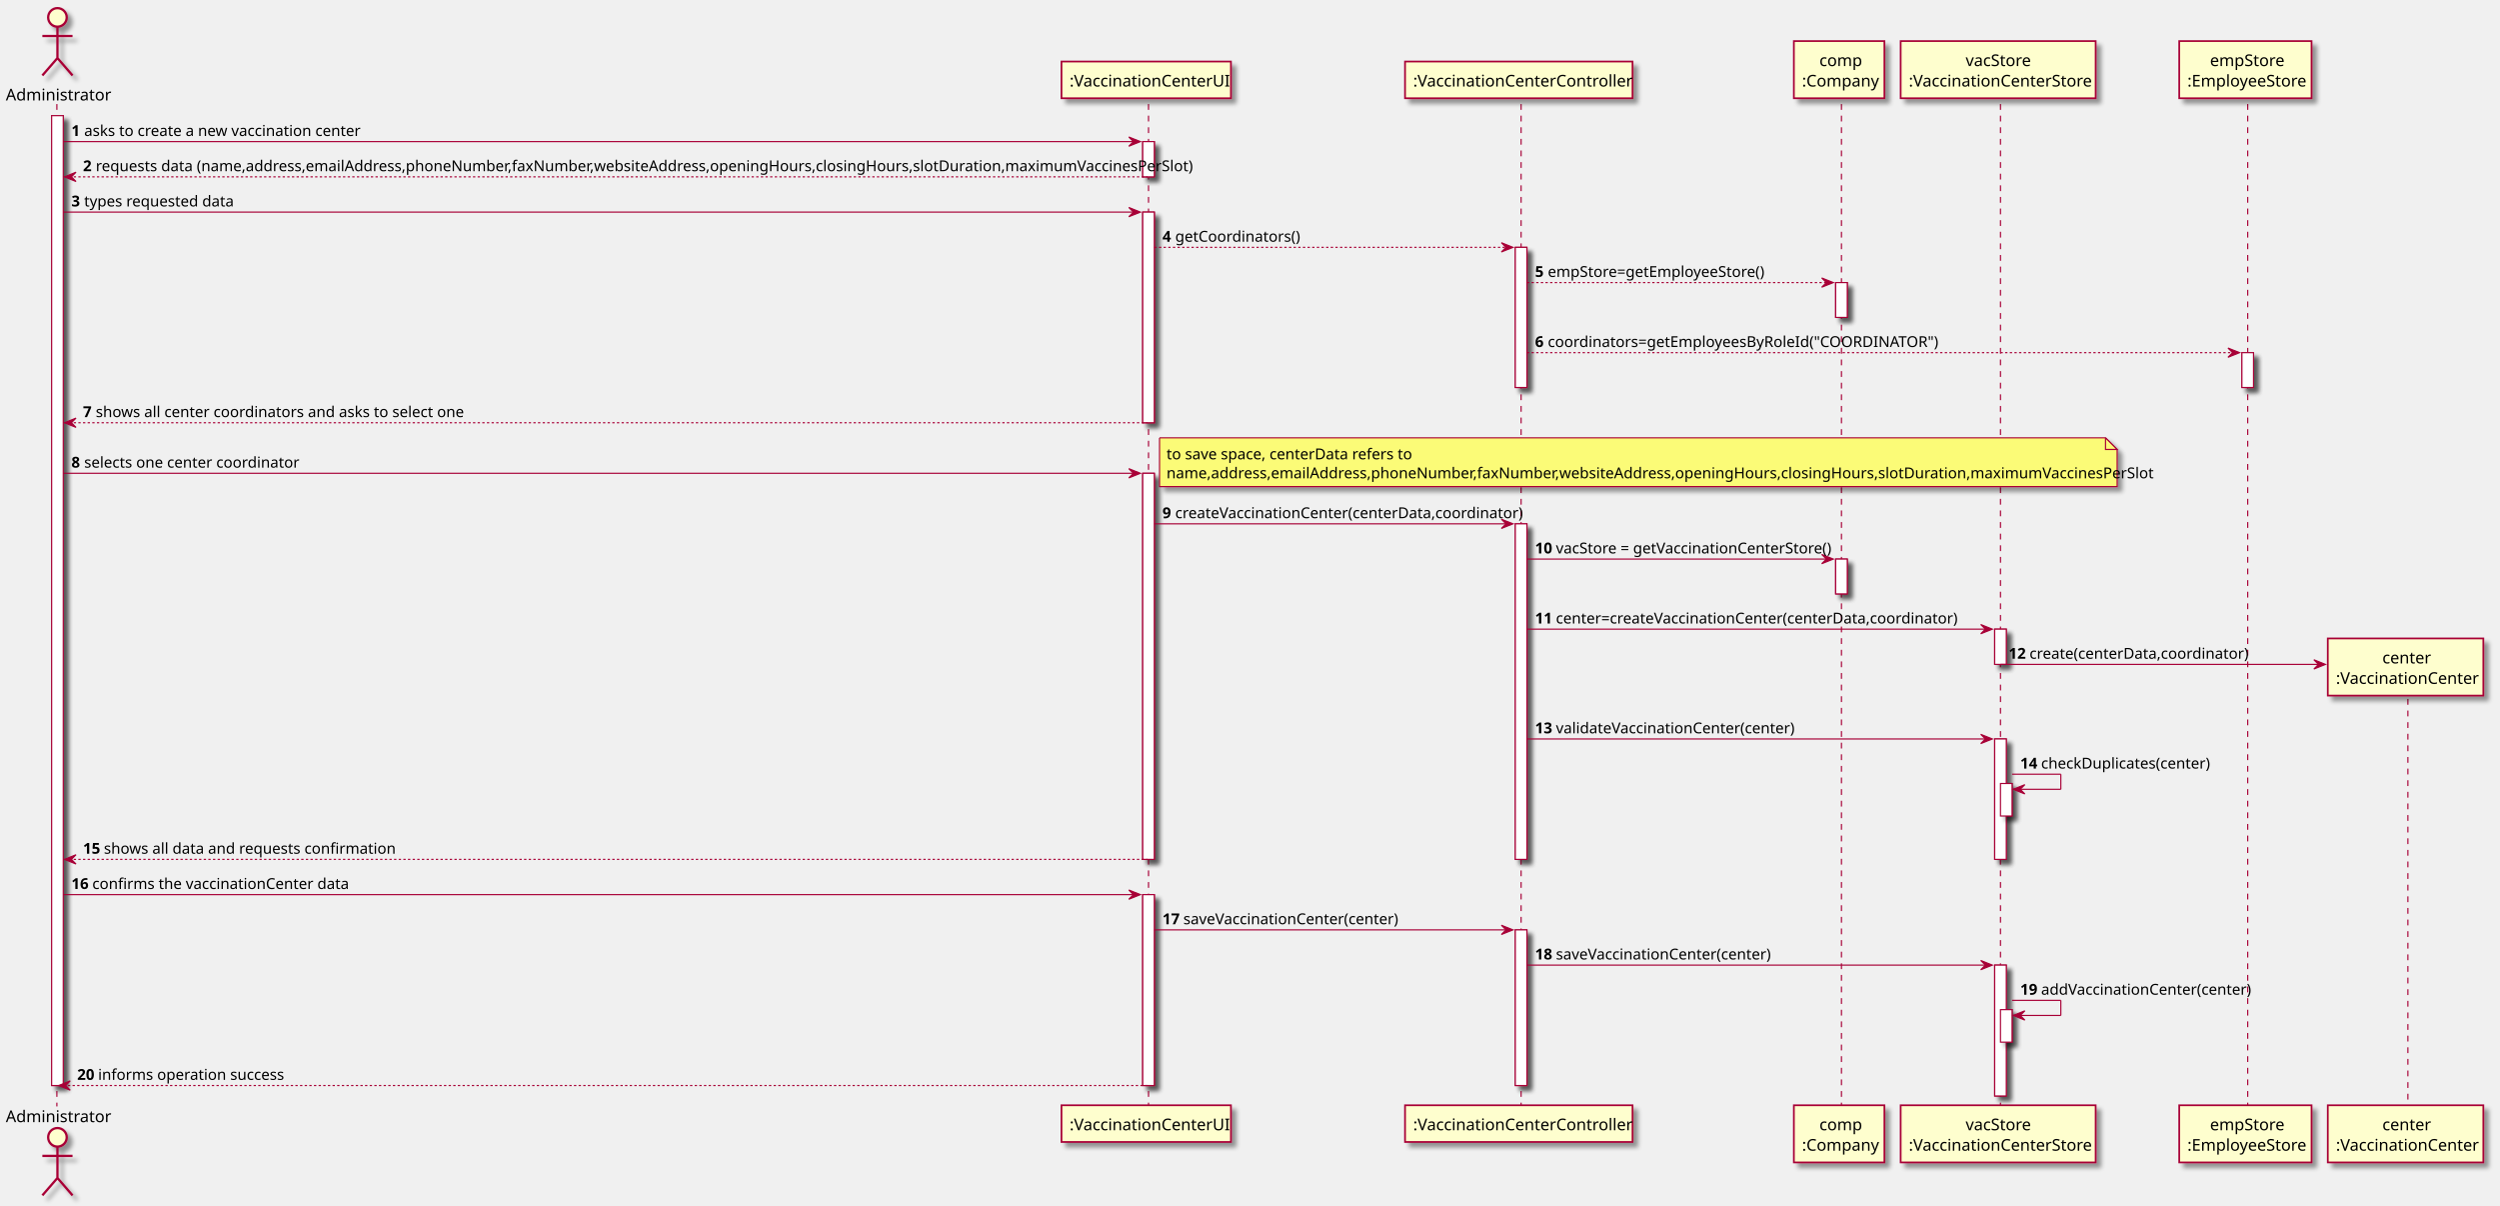
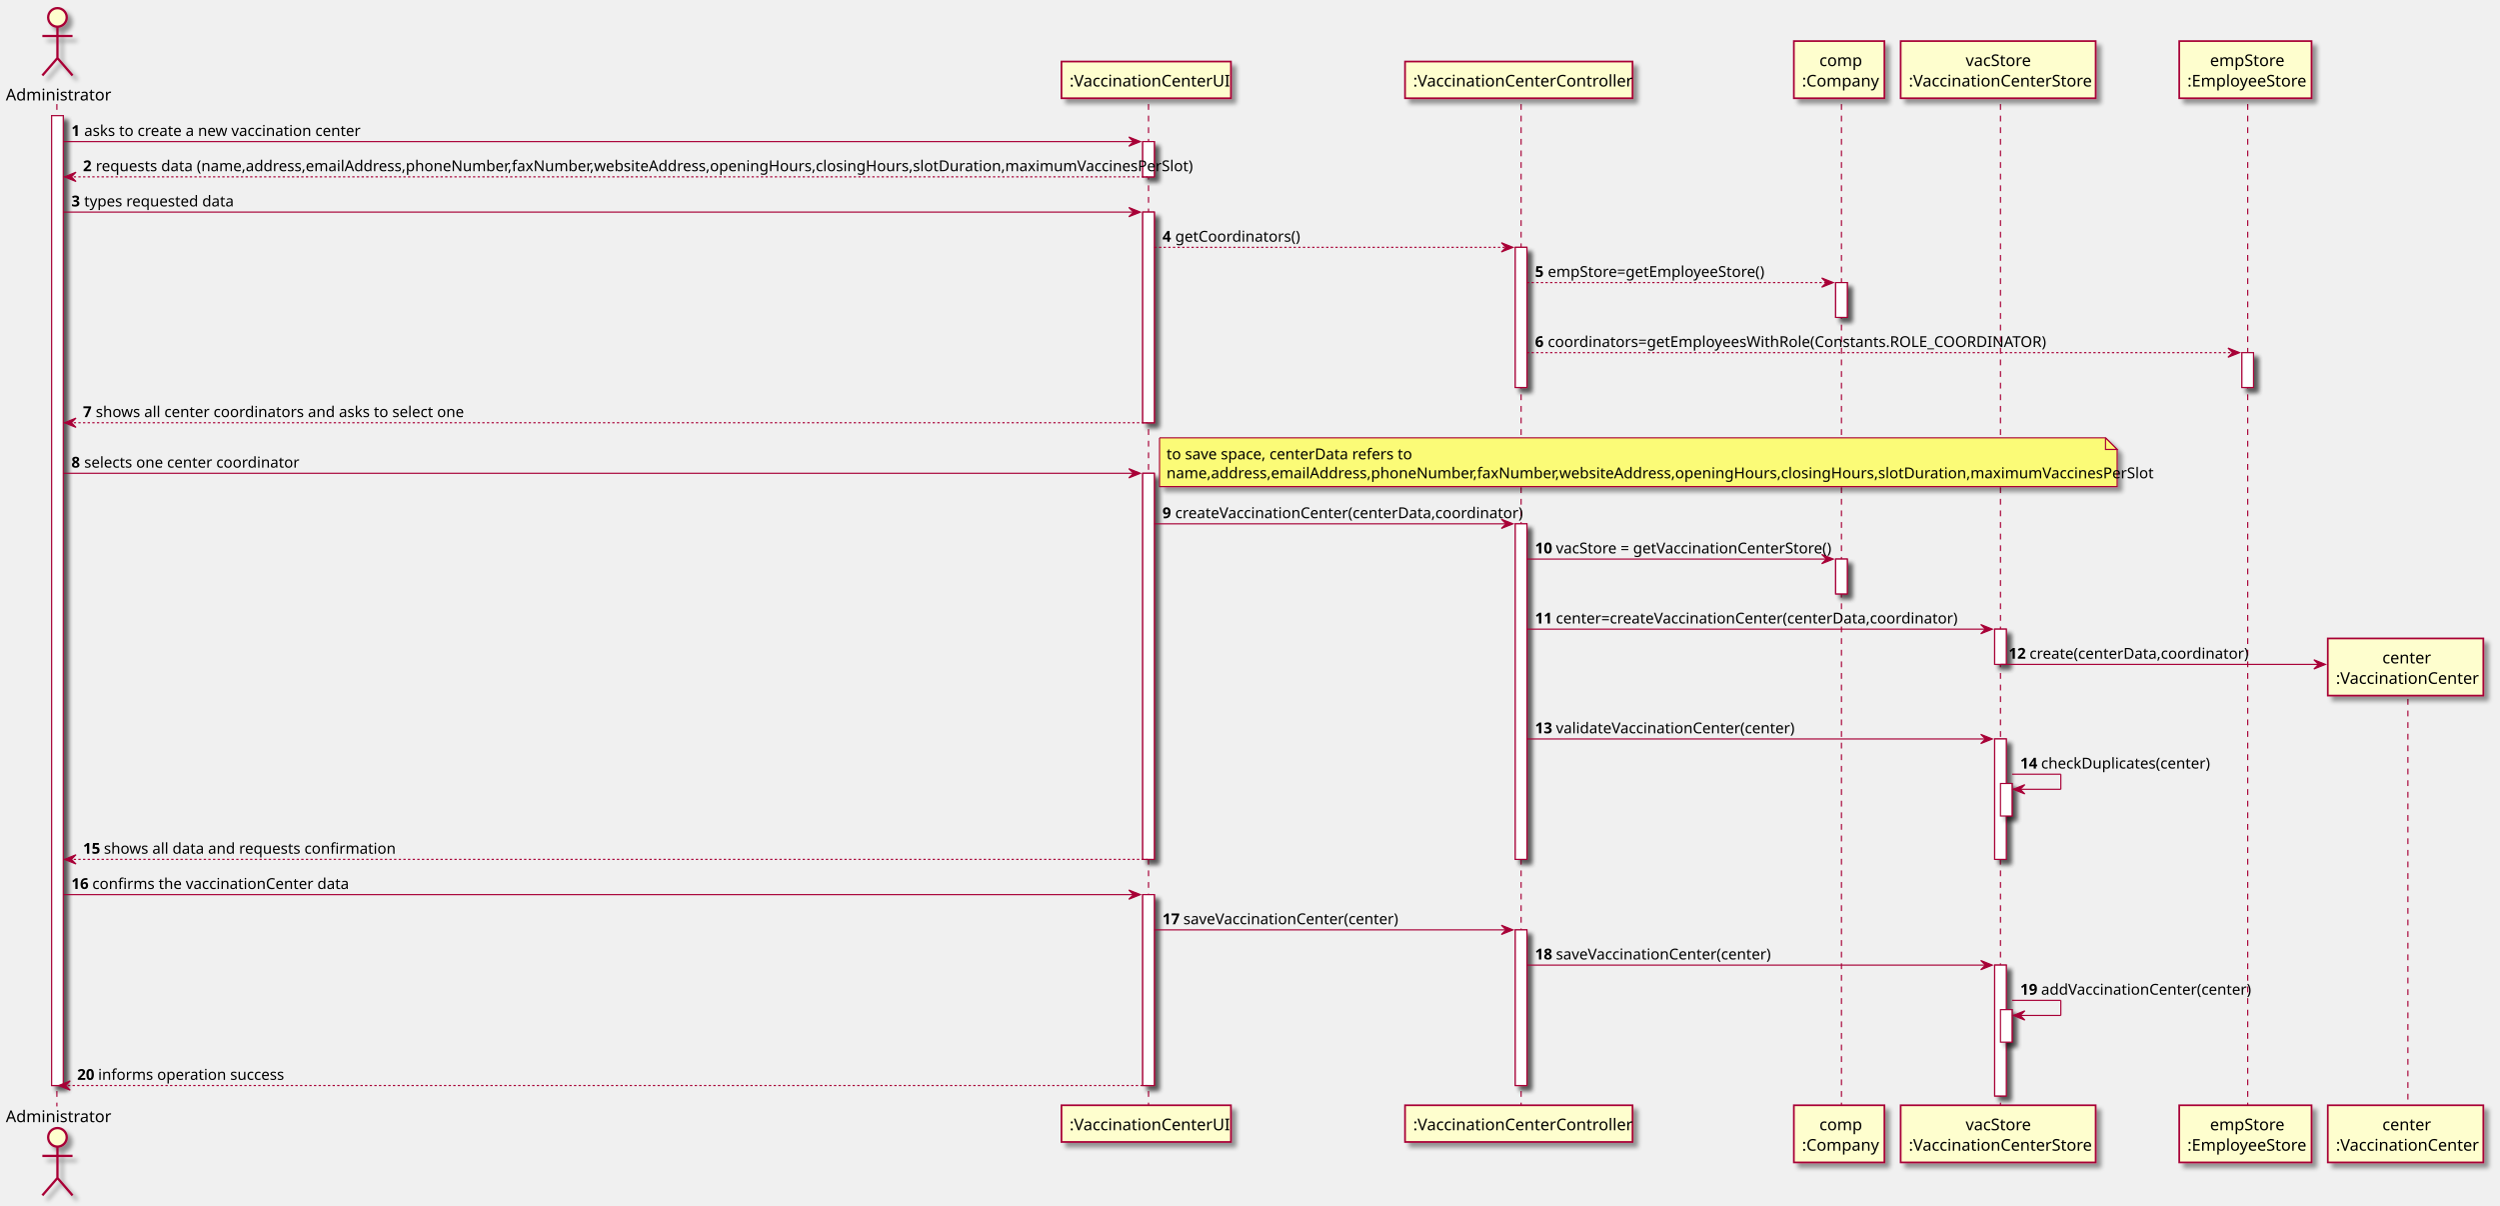
<svg xmlns="http://www.w3.org/2000/svg" contentScriptType="application/ecmascript" contentStyleType="text/css" height="1038px" preserveAspectRatio="none" style="width:2153px;height:1038px;background:#FFFFFF;" version="1.1" viewBox="0 0 2153 1038" width="2153px" zoomAndPan="magnify">
  <defs>
-     <filter height="300%" id="fi9fff6oi5eut" width="300%" x="-1" y="-1">
+     <filter height="300%" id="f57svfwr7jwax" width="300%" x="-1" y="-1">
      <feGaussianBlur result="blurOut" stdDeviation="2.0" />
      <feColorMatrix in="blurOut" result="blurOut2" type="matrix" values="0 0 0 0 0 0 0 0 0 0 0 0 0 0 0 0 0 0 .4 0" />
      <feOffset dx="4.0" dy="4.0" in="blurOut2" result="blurOut3" />
      <feBlend in="SourceGraphic" in2="blurOut3" mode="normal" />
    </filter>
  </defs>
  <g>
-     <rect fill="#FFFFFF" filter="url(#fi9fff6oi5eut)" height="835.25" style="stroke:#A80036;stroke-width:1.0;" width="10" x="44.5" y="99.609" />
-     <rect fill="#FFFFFF" filter="url(#fi9fff6oi5eut)" height="30.352" style="stroke:#A80036;stroke-width:1.0;" width="10" x="984.5" y="121.961" />
-     <rect fill="#FFFFFF" filter="url(#fi9fff6oi5eut)" height="181.406" style="stroke:#A80036;stroke-width:1.0;" width="10" x="984.5" y="182.664" />
-     <rect fill="#FFFFFF" filter="url(#fi9fff6oi5eut)" height="332.504" style="stroke:#A80036;stroke-width:1.0;" width="10" x="984.5" y="407.598" />
-     <rect fill="#FFFFFF" filter="url(#fi9fff6oi5eut)" height="164.406" style="stroke:#A80036;stroke-width:1.0;" width="10" x="984.5" y="770.453" />
-     <rect fill="#FFFFFF" filter="url(#fi9fff6oi5eut)" height="120.703" style="stroke:#A80036;stroke-width:1.0;" width="10" x="1305.5" y="213.016" />
-     <rect fill="#FFFFFF" filter="url(#fi9fff6oi5eut)" height="288.977" style="stroke:#A80036;stroke-width:1.0;" width="10" x="1305.5" y="451.125" />
-     <rect fill="#FFFFFF" filter="url(#fi9fff6oi5eut)" height="134.055" style="stroke:#A80036;stroke-width:1.0;" width="10" x="1305.5" y="800.805" />
-     <rect fill="#FFFFFF" filter="url(#fi9fff6oi5eut)" height="30" style="stroke:#A80036;stroke-width:1.0;" width="10" x="1581.5" y="243.367" />
-     <rect fill="#FFFFFF" filter="url(#fi9fff6oi5eut)" height="30" style="stroke:#A80036;stroke-width:1.0;" width="10" x="1581.5" y="481.477" />
-     <rect fill="#FFFFFF" filter="url(#fi9fff6oi5eut)" height="30.352" style="stroke:#A80036;stroke-width:1.0;" width="10" x="1718.5" y="541.828" />
-     <rect fill="#FFFFFF" filter="url(#fi9fff6oi5eut)" height="103.703" style="stroke:#A80036;stroke-width:1.0;" width="10" x="1718.5" y="636.398" />
-     <rect fill="#FFFFFF" filter="url(#fi9fff6oi5eut)" height="28" style="stroke:#A80036;stroke-width:1.0;" width="10" x="1723.5" y="674.75" />
-     <rect fill="#FFFFFF" filter="url(#fi9fff6oi5eut)" height="112.703" style="stroke:#A80036;stroke-width:1.0;" width="10" x="1718.5" y="831.156" />
-     <rect fill="#FFFFFF" filter="url(#fi9fff6oi5eut)" height="28" style="stroke:#A80036;stroke-width:1.0;" width="10" x="1723.5" y="869.508" />
-     <rect fill="#FFFFFF" filter="url(#fi9fff6oi5eut)" height="30" style="stroke:#A80036;stroke-width:1.0;" width="10" x="1931.5" y="303.719" />
+     <rect fill="#FFFFFF" filter="url(#f57svfwr7jwax)" height="835.25" style="stroke:#A80036;stroke-width:1.0;" width="10" x="44.5" y="99.609" />
+     <rect fill="#FFFFFF" filter="url(#f57svfwr7jwax)" height="30.352" style="stroke:#A80036;stroke-width:1.0;" width="10" x="984.5" y="121.961" />
+     <rect fill="#FFFFFF" filter="url(#f57svfwr7jwax)" height="181.406" style="stroke:#A80036;stroke-width:1.0;" width="10" x="984.5" y="182.664" />
+     <rect fill="#FFFFFF" filter="url(#f57svfwr7jwax)" height="332.504" style="stroke:#A80036;stroke-width:1.0;" width="10" x="984.5" y="407.598" />
+     <rect fill="#FFFFFF" filter="url(#f57svfwr7jwax)" height="164.406" style="stroke:#A80036;stroke-width:1.0;" width="10" x="984.5" y="770.453" />
+     <rect fill="#FFFFFF" filter="url(#f57svfwr7jwax)" height="120.703" style="stroke:#A80036;stroke-width:1.0;" width="10" x="1305.5" y="213.016" />
+     <rect fill="#FFFFFF" filter="url(#f57svfwr7jwax)" height="288.977" style="stroke:#A80036;stroke-width:1.0;" width="10" x="1305.5" y="451.125" />
+     <rect fill="#FFFFFF" filter="url(#f57svfwr7jwax)" height="134.055" style="stroke:#A80036;stroke-width:1.0;" width="10" x="1305.5" y="800.805" />
+     <rect fill="#FFFFFF" filter="url(#f57svfwr7jwax)" height="30" style="stroke:#A80036;stroke-width:1.0;" width="10" x="1581.5" y="243.367" />
+     <rect fill="#FFFFFF" filter="url(#f57svfwr7jwax)" height="30" style="stroke:#A80036;stroke-width:1.0;" width="10" x="1581.5" y="481.477" />
+     <rect fill="#FFFFFF" filter="url(#f57svfwr7jwax)" height="30.352" style="stroke:#A80036;stroke-width:1.0;" width="10" x="1718.5" y="541.828" />
+     <rect fill="#FFFFFF" filter="url(#f57svfwr7jwax)" height="103.703" style="stroke:#A80036;stroke-width:1.0;" width="10" x="1718.5" y="636.398" />
+     <rect fill="#FFFFFF" filter="url(#f57svfwr7jwax)" height="28" style="stroke:#A80036;stroke-width:1.0;" width="10" x="1723.5" y="674.75" />
+     <rect fill="#FFFFFF" filter="url(#f57svfwr7jwax)" height="112.703" style="stroke:#A80036;stroke-width:1.0;" width="10" x="1718.5" y="831.156" />
+     <rect fill="#FFFFFF" filter="url(#f57svfwr7jwax)" height="28" style="stroke:#A80036;stroke-width:1.0;" width="10" x="1723.5" y="869.508" />
+     <rect fill="#FFFFFF" filter="url(#f57svfwr7jwax)" height="30" style="stroke:#A80036;stroke-width:1.0;" width="10" x="1931.5" y="303.719" />
    <line style="stroke:#A80036;stroke-width:1.0;stroke-dasharray:5.0,5.0;" x1="49" x2="49" y1="89.609" y2="952.859" />
    <line style="stroke:#A80036;stroke-width:1.0;stroke-dasharray:5.0,5.0;" x1="989.5" x2="989.5" y1="89.609" y2="952.859" />
    <line style="stroke:#A80036;stroke-width:1.0;stroke-dasharray:5.0,5.0;" x1="1310.5" x2="1310.5" y1="89.609" y2="952.859" />
    <line style="stroke:#A80036;stroke-width:1.0;stroke-dasharray:5.0,5.0;" x1="1586.5" x2="1586.5" y1="89.609" y2="952.859" />
    <line style="stroke:#A80036;stroke-width:1.0;stroke-dasharray:5.0,5.0;" x1="1723.5" x2="1723.5" y1="89.609" y2="952.859" />
    <line style="stroke:#A80036;stroke-width:1.0;stroke-dasharray:5.0,5.0;" x1="1936.5" x2="1936.5" y1="89.609" y2="952.859" />
    <line style="stroke:#A80036;stroke-width:1.0;stroke-dasharray:5.0,5.0;" x1="2074.5" x2="2074.5" y1="591.938" y2="952.859" />
    <text fill="#000000" font-family="sans-serif" font-size="14" lengthAdjust="spacing" textLength="83" x="5" y="86.533">Administrator</text>
-     <ellipse cx="49.5" cy="15" fill="#FEFECE" filter="url(#fi9fff6oi5eut)" rx="8" ry="8" style="stroke:#A80036;stroke-width:2.0;" />
-     <path d="M49.5,23 L49.5,50 M36.5,31 L62.5,31 M49.5,50 L36.5,65 M49.5,50 L62.5,65 " fill="none" filter="url(#fi9fff6oi5eut)" style="stroke:#A80036;stroke-width:2.0;" />
+     <ellipse cx="49.5" cy="15" fill="#FEFECE" filter="url(#f57svfwr7jwax)" rx="8" ry="8" style="stroke:#A80036;stroke-width:2.0;" />
+     <path d="M49.5,23 L49.5,50 M36.5,31 L62.5,31 M49.5,50 L36.5,65 M49.5,50 L62.5,65 " fill="none" filter="url(#f57svfwr7jwax)" style="stroke:#A80036;stroke-width:2.0;" />
    <text fill="#000000" font-family="sans-serif" font-size="14" lengthAdjust="spacing" textLength="83" x="5" y="966.393">Administrator</text>
-     <ellipse cx="49.5" cy="979.469" fill="#FEFECE" filter="url(#fi9fff6oi5eut)" rx="8" ry="8" style="stroke:#A80036;stroke-width:2.0;" />
-     <path d="M49.5,987.469 L49.5,1014.469 M36.5,995.469 L62.5,995.469 M49.5,1014.469 L36.5,1029.469 M49.5,1014.469 L62.5,1029.469 " fill="none" filter="url(#fi9fff6oi5eut)" style="stroke:#A80036;stroke-width:2.0;" />
-     <rect fill="#FEFECE" filter="url(#fi9fff6oi5eut)" height="31.609" style="stroke:#A80036;stroke-width:1.5;" width="146" x="914.5" y="53" />
+     <ellipse cx="49.5" cy="979.469" fill="#FEFECE" filter="url(#f57svfwr7jwax)" rx="8" ry="8" style="stroke:#A80036;stroke-width:2.0;" />
+     <path d="M49.5,987.469 L49.5,1014.469 M36.5,995.469 L62.5,995.469 M49.5,1014.469 L36.5,1029.469 M49.5,1014.469 L62.5,1029.469 " fill="none" filter="url(#f57svfwr7jwax)" style="stroke:#A80036;stroke-width:2.0;" />
+     <rect fill="#FEFECE" filter="url(#f57svfwr7jwax)" height="31.609" style="stroke:#A80036;stroke-width:1.5;" width="146" x="914.5" y="53" />
    <text fill="#000000" font-family="sans-serif" font-size="14" lengthAdjust="spacing" textLength="132" x="921.5" y="74.533">:VaccinationCenterUI</text>
-     <rect fill="#FEFECE" filter="url(#fi9fff6oi5eut)" height="31.609" style="stroke:#A80036;stroke-width:1.5;" width="146" x="914.5" y="951.859" />
+     <rect fill="#FEFECE" filter="url(#f57svfwr7jwax)" height="31.609" style="stroke:#A80036;stroke-width:1.5;" width="146" x="914.5" y="951.859" />
    <text fill="#000000" font-family="sans-serif" font-size="14" lengthAdjust="spacing" textLength="132" x="921.5" y="973.393">:VaccinationCenterUI</text>
-     <rect fill="#FEFECE" filter="url(#fi9fff6oi5eut)" height="31.609" style="stroke:#A80036;stroke-width:1.5;" width="196" x="1210.5" y="53" />
+     <rect fill="#FEFECE" filter="url(#f57svfwr7jwax)" height="31.609" style="stroke:#A80036;stroke-width:1.5;" width="196" x="1210.5" y="53" />
    <text fill="#000000" font-family="sans-serif" font-size="14" lengthAdjust="spacing" textLength="182" x="1217.5" y="74.533">:VaccinationCenterController</text>
-     <rect fill="#FEFECE" filter="url(#fi9fff6oi5eut)" height="31.609" style="stroke:#A80036;stroke-width:1.5;" width="196" x="1210.5" y="951.859" />
+     <rect fill="#FEFECE" filter="url(#f57svfwr7jwax)" height="31.609" style="stroke:#A80036;stroke-width:1.5;" width="196" x="1210.5" y="951.859" />
    <text fill="#000000" font-family="sans-serif" font-size="14" lengthAdjust="spacing" textLength="182" x="1217.5" y="973.393">:VaccinationCenterController</text>
-     <rect fill="#FEFECE" filter="url(#fi9fff6oi5eut)" height="49.219" style="stroke:#A80036;stroke-width:1.5;" width="78" x="1545.5" y="35.391" />
+     <rect fill="#FEFECE" filter="url(#f57svfwr7jwax)" height="49.219" style="stroke:#A80036;stroke-width:1.5;" width="78" x="1545.5" y="35.391" />
    <text fill="#000000" font-family="sans-serif" font-size="14" lengthAdjust="spacing" textLength="34" x="1567.5" y="56.924">comp</text>
    <text fill="#000000" font-family="sans-serif" font-size="14" lengthAdjust="spacing" textLength="64" x="1552.5" y="74.533">:Company</text>
-     <rect fill="#FEFECE" filter="url(#fi9fff6oi5eut)" height="49.219" style="stroke:#A80036;stroke-width:1.5;" width="78" x="1545.5" y="951.859" />
+     <rect fill="#FEFECE" filter="url(#f57svfwr7jwax)" height="49.219" style="stroke:#A80036;stroke-width:1.5;" width="78" x="1545.5" y="951.859" />
    <text fill="#000000" font-family="sans-serif" font-size="14" lengthAdjust="spacing" textLength="34" x="1567.5" y="973.393">comp</text>
    <text fill="#000000" font-family="sans-serif" font-size="14" lengthAdjust="spacing" textLength="64" x="1552.5" y="991.002">:Company</text>
-     <rect fill="#FEFECE" filter="url(#fi9fff6oi5eut)" height="49.219" style="stroke:#A80036;stroke-width:1.5;" width="168" x="1637.5" y="35.391" />
+     <rect fill="#FEFECE" filter="url(#f57svfwr7jwax)" height="49.219" style="stroke:#A80036;stroke-width:1.5;" width="168" x="1637.5" y="35.391" />
    <text fill="#000000" font-family="sans-serif" font-size="14" lengthAdjust="spacing" textLength="56" x="1693.5" y="56.924">vacStore</text>
    <text fill="#000000" font-family="sans-serif" font-size="14" lengthAdjust="spacing" textLength="154" x="1644.5" y="74.533">:VaccinationCenterStore</text>
-     <rect fill="#FEFECE" filter="url(#fi9fff6oi5eut)" height="49.219" style="stroke:#A80036;stroke-width:1.5;" width="168" x="1637.5" y="951.859" />
+     <rect fill="#FEFECE" filter="url(#f57svfwr7jwax)" height="49.219" style="stroke:#A80036;stroke-width:1.5;" width="168" x="1637.5" y="951.859" />
    <text fill="#000000" font-family="sans-serif" font-size="14" lengthAdjust="spacing" textLength="56" x="1693.5" y="973.393">vacStore</text>
    <text fill="#000000" font-family="sans-serif" font-size="14" lengthAdjust="spacing" textLength="154" x="1644.5" y="991.002">:VaccinationCenterStore</text>
-     <rect fill="#FEFECE" filter="url(#fi9fff6oi5eut)" height="49.219" style="stroke:#A80036;stroke-width:1.5;" width="114" x="1877.5" y="35.391" />
+     <rect fill="#FEFECE" filter="url(#f57svfwr7jwax)" height="49.219" style="stroke:#A80036;stroke-width:1.5;" width="114" x="1877.5" y="35.391" />
    <text fill="#000000" font-family="sans-serif" font-size="14" lengthAdjust="spacing" textLength="61" x="1904" y="56.924">empStore</text>
    <text fill="#000000" font-family="sans-serif" font-size="14" lengthAdjust="spacing" textLength="100" x="1884.5" y="74.533">:EmployeeStore</text>
-     <rect fill="#FEFECE" filter="url(#fi9fff6oi5eut)" height="49.219" style="stroke:#A80036;stroke-width:1.5;" width="114" x="1877.5" y="951.859" />
+     <rect fill="#FEFECE" filter="url(#f57svfwr7jwax)" height="49.219" style="stroke:#A80036;stroke-width:1.5;" width="114" x="1877.5" y="951.859" />
    <text fill="#000000" font-family="sans-serif" font-size="14" lengthAdjust="spacing" textLength="61" x="1904" y="973.393">empStore</text>
    <text fill="#000000" font-family="sans-serif" font-size="14" lengthAdjust="spacing" textLength="100" x="1884.5" y="991.002">:EmployeeStore</text>
-     <rect fill="#FEFECE" filter="url(#fi9fff6oi5eut)" height="49.219" style="stroke:#A80036;stroke-width:1.5;" width="134" x="2005.5" y="951.859" />
+     <rect fill="#FEFECE" filter="url(#f57svfwr7jwax)" height="49.219" style="stroke:#A80036;stroke-width:1.5;" width="134" x="2005.5" y="951.859" />
    <text fill="#000000" font-family="sans-serif" font-size="14" lengthAdjust="spacing" textLength="40" x="2052.5" y="973.393">center</text>
    <text fill="#000000" font-family="sans-serif" font-size="14" lengthAdjust="spacing" textLength="120" x="2012.5" y="991.002">:VaccinationCenter</text>
-     <rect fill="#FFFFFF" filter="url(#fi9fff6oi5eut)" height="835.25" style="stroke:#A80036;stroke-width:1.0;" width="10" x="44.5" y="99.609" />
-     <rect fill="#FFFFFF" filter="url(#fi9fff6oi5eut)" height="30.352" style="stroke:#A80036;stroke-width:1.0;" width="10" x="984.5" y="121.961" />
-     <rect fill="#FFFFFF" filter="url(#fi9fff6oi5eut)" height="181.406" style="stroke:#A80036;stroke-width:1.0;" width="10" x="984.5" y="182.664" />
-     <rect fill="#FFFFFF" filter="url(#fi9fff6oi5eut)" height="332.504" style="stroke:#A80036;stroke-width:1.0;" width="10" x="984.5" y="407.598" />
-     <rect fill="#FFFFFF" filter="url(#fi9fff6oi5eut)" height="164.406" style="stroke:#A80036;stroke-width:1.0;" width="10" x="984.5" y="770.453" />
-     <rect fill="#FFFFFF" filter="url(#fi9fff6oi5eut)" height="120.703" style="stroke:#A80036;stroke-width:1.0;" width="10" x="1305.5" y="213.016" />
-     <rect fill="#FFFFFF" filter="url(#fi9fff6oi5eut)" height="288.977" style="stroke:#A80036;stroke-width:1.0;" width="10" x="1305.5" y="451.125" />
-     <rect fill="#FFFFFF" filter="url(#fi9fff6oi5eut)" height="134.055" style="stroke:#A80036;stroke-width:1.0;" width="10" x="1305.5" y="800.805" />
-     <rect fill="#FFFFFF" filter="url(#fi9fff6oi5eut)" height="30" style="stroke:#A80036;stroke-width:1.0;" width="10" x="1581.5" y="243.367" />
-     <rect fill="#FFFFFF" filter="url(#fi9fff6oi5eut)" height="30" style="stroke:#A80036;stroke-width:1.0;" width="10" x="1581.5" y="481.477" />
-     <rect fill="#FFFFFF" filter="url(#fi9fff6oi5eut)" height="30.352" style="stroke:#A80036;stroke-width:1.0;" width="10" x="1718.5" y="541.828" />
-     <rect fill="#FFFFFF" filter="url(#fi9fff6oi5eut)" height="103.703" style="stroke:#A80036;stroke-width:1.0;" width="10" x="1718.5" y="636.398" />
-     <rect fill="#FFFFFF" filter="url(#fi9fff6oi5eut)" height="28" style="stroke:#A80036;stroke-width:1.0;" width="10" x="1723.5" y="674.75" />
-     <rect fill="#FFFFFF" filter="url(#fi9fff6oi5eut)" height="112.703" style="stroke:#A80036;stroke-width:1.0;" width="10" x="1718.5" y="831.156" />
-     <rect fill="#FFFFFF" filter="url(#fi9fff6oi5eut)" height="28" style="stroke:#A80036;stroke-width:1.0;" width="10" x="1723.5" y="869.508" />
-     <rect fill="#FFFFFF" filter="url(#fi9fff6oi5eut)" height="30" style="stroke:#A80036;stroke-width:1.0;" width="10" x="1931.5" y="303.719" />
+     <rect fill="#FFFFFF" filter="url(#f57svfwr7jwax)" height="835.25" style="stroke:#A80036;stroke-width:1.0;" width="10" x="44.5" y="99.609" />
+     <rect fill="#FFFFFF" filter="url(#f57svfwr7jwax)" height="30.352" style="stroke:#A80036;stroke-width:1.0;" width="10" x="984.5" y="121.961" />
+     <rect fill="#FFFFFF" filter="url(#f57svfwr7jwax)" height="181.406" style="stroke:#A80036;stroke-width:1.0;" width="10" x="984.5" y="182.664" />
+     <rect fill="#FFFFFF" filter="url(#f57svfwr7jwax)" height="332.504" style="stroke:#A80036;stroke-width:1.0;" width="10" x="984.5" y="407.598" />
+     <rect fill="#FFFFFF" filter="url(#f57svfwr7jwax)" height="164.406" style="stroke:#A80036;stroke-width:1.0;" width="10" x="984.5" y="770.453" />
+     <rect fill="#FFFFFF" filter="url(#f57svfwr7jwax)" height="120.703" style="stroke:#A80036;stroke-width:1.0;" width="10" x="1305.5" y="213.016" />
+     <rect fill="#FFFFFF" filter="url(#f57svfwr7jwax)" height="288.977" style="stroke:#A80036;stroke-width:1.0;" width="10" x="1305.5" y="451.125" />
+     <rect fill="#FFFFFF" filter="url(#f57svfwr7jwax)" height="134.055" style="stroke:#A80036;stroke-width:1.0;" width="10" x="1305.5" y="800.805" />
+     <rect fill="#FFFFFF" filter="url(#f57svfwr7jwax)" height="30" style="stroke:#A80036;stroke-width:1.0;" width="10" x="1581.5" y="243.367" />
+     <rect fill="#FFFFFF" filter="url(#f57svfwr7jwax)" height="30" style="stroke:#A80036;stroke-width:1.0;" width="10" x="1581.5" y="481.477" />
+     <rect fill="#FFFFFF" filter="url(#f57svfwr7jwax)" height="30.352" style="stroke:#A80036;stroke-width:1.0;" width="10" x="1718.5" y="541.828" />
+     <rect fill="#FFFFFF" filter="url(#f57svfwr7jwax)" height="103.703" style="stroke:#A80036;stroke-width:1.0;" width="10" x="1718.5" y="636.398" />
+     <rect fill="#FFFFFF" filter="url(#f57svfwr7jwax)" height="28" style="stroke:#A80036;stroke-width:1.0;" width="10" x="1723.5" y="674.75" />
+     <rect fill="#FFFFFF" filter="url(#f57svfwr7jwax)" height="112.703" style="stroke:#A80036;stroke-width:1.0;" width="10" x="1718.5" y="831.156" />
+     <rect fill="#FFFFFF" filter="url(#f57svfwr7jwax)" height="28" style="stroke:#A80036;stroke-width:1.0;" width="10" x="1723.5" y="869.508" />
+     <rect fill="#FFFFFF" filter="url(#f57svfwr7jwax)" height="30" style="stroke:#A80036;stroke-width:1.0;" width="10" x="1931.5" y="303.719" />
    <polygon fill="#A80036" points="972.5,117.961,982.5,121.961,972.5,125.961,976.5,121.961" style="stroke:#A80036;stroke-width:1.0;" />
    <line style="stroke:#A80036;stroke-width:1.0;" x1="54.5" x2="978.5" y1="121.961" y2="121.961" />
    <text fill="#000000" font-family="sans-serif" font-size="13" font-weight="bold" lengthAdjust="spacing" textLength="7" x="61.5" y="117.105">1</text>
    <text fill="#000000" font-family="sans-serif" font-size="13" lengthAdjust="spacing" textLength="229" x="72.5" y="117.105">asks to create a new vaccination center</text>
    <polygon fill="#A80036" points="65.5,148.312,55.5,152.312,65.5,156.312,61.5,152.312" style="stroke:#A80036;stroke-width:1.0;" />
    <line style="stroke:#A80036;stroke-width:1.0;stroke-dasharray:2.0,2.0;" x1="59.5" x2="988.5" y1="152.312" y2="152.312" />
    <text fill="#000000" font-family="sans-serif" font-size="13" font-weight="bold" lengthAdjust="spacing" textLength="7" x="71.5" y="147.456">2</text>
    <text fill="#000000" font-family="sans-serif" font-size="13" lengthAdjust="spacing" textLength="895" x="82.5" y="147.456">requests data (name,address,emailAddress,phoneNumber,faxNumber,websiteAddress,openingHours,closingHours,slotDuration,maximumVaccinesPerSlot)</text>
    <polygon fill="#A80036" points="972.5,178.664,982.5,182.664,972.5,186.664,976.5,182.664" style="stroke:#A80036;stroke-width:1.0;" />
    <line style="stroke:#A80036;stroke-width:1.0;" x1="54.5" x2="978.5" y1="182.664" y2="182.664" />
    <text fill="#000000" font-family="sans-serif" font-size="13" font-weight="bold" lengthAdjust="spacing" textLength="7" x="61.5" y="177.808">3</text>
    <text fill="#000000" font-family="sans-serif" font-size="13" lengthAdjust="spacing" textLength="122" x="72.5" y="177.808">types requested data</text>
    <polygon fill="#A80036" points="1293.5,209.016,1303.5,213.016,1293.5,217.016,1297.5,213.016" style="stroke:#A80036;stroke-width:1.0;" />
    <line style="stroke:#A80036;stroke-width:1.0;stroke-dasharray:2.0,2.0;" x1="994.5" x2="1299.5" y1="213.016" y2="213.016" />
    <text fill="#000000" font-family="sans-serif" font-size="13" font-weight="bold" lengthAdjust="spacing" textLength="7" x="1001.5" y="208.159">4</text>
    <text fill="#000000" font-family="sans-serif" font-size="13" lengthAdjust="spacing" textLength="99" x="1012.5" y="208.159">getCoordinators()</text>
    <polygon fill="#A80036" points="1569.5,239.367,1579.5,243.367,1569.5,247.367,1573.5,243.367" style="stroke:#A80036;stroke-width:1.0;" />
    <line style="stroke:#A80036;stroke-width:1.0;stroke-dasharray:2.0,2.0;" x1="1315.5" x2="1575.5" y1="243.367" y2="243.367" />
    <text fill="#000000" font-family="sans-serif" font-size="13" font-weight="bold" lengthAdjust="spacing" textLength="7" x="1322.5" y="238.511">5</text>
    <text fill="#000000" font-family="sans-serif" font-size="13" lengthAdjust="spacing" textLength="179" x="1333.5" y="238.511">empStore=getEmployeeStore()</text>
    <polygon fill="#A80036" points="1919.5,299.719,1929.5,303.719,1919.5,307.719,1923.5,303.719" style="stroke:#A80036;stroke-width:1.0;" />
    <line style="stroke:#A80036;stroke-width:1.0;stroke-dasharray:2.0,2.0;" x1="1315.5" x2="1925.5" y1="303.719" y2="303.719" />
    <text fill="#000000" font-family="sans-serif" font-size="13" font-weight="bold" lengthAdjust="spacing" textLength="7" x="1322.5" y="298.862">6</text>
-     <text fill="#000000" font-family="sans-serif" font-size="13" lengthAdjust="spacing" textLength="326" x="1333.5" y="298.862">coordinators=getEmployeesByRoleId("COORDINATOR")</text>
+     <text fill="#000000" font-family="sans-serif" font-size="13" lengthAdjust="spacing" textLength="422" x="1333.5" y="298.862">coordinators=getEmployeesWithRole(Constants.ROLE_COORDINATOR)</text>
    <polygon fill="#A80036" points="65.5,360.07,55.5,364.07,65.5,368.07,61.5,364.07" style="stroke:#A80036;stroke-width:1.0;" />
    <line style="stroke:#A80036;stroke-width:1.0;stroke-dasharray:2.0,2.0;" x1="59.5" x2="988.5" y1="364.07" y2="364.07" />
    <text fill="#000000" font-family="sans-serif" font-size="13" font-weight="bold" lengthAdjust="spacing" textLength="7" x="71.5" y="359.214">7</text>
    <text fill="#000000" font-family="sans-serif" font-size="13" lengthAdjust="spacing" textLength="305" x="82.5" y="359.214">shows all center coordinators and asks to select one</text>
    <polygon fill="#A80036" points="972.5,403.598,982.5,407.598,972.5,411.598,976.5,407.598" style="stroke:#A80036;stroke-width:1.0;" />
    <line style="stroke:#A80036;stroke-width:1.0;" x1="54.5" x2="978.5" y1="407.598" y2="407.598" />
    <text fill="#000000" font-family="sans-serif" font-size="13" font-weight="bold" lengthAdjust="spacing" textLength="7" x="61.5" y="402.741">8</text>
    <text fill="#000000" font-family="sans-serif" font-size="13" lengthAdjust="spacing" textLength="175" x="72.5" y="402.741">selects one center coordinator</text>
-     <path d="M999,377.07 L999,419.07 L1824,419.07 L1824,387.07 L1814,377.07 L999,377.07 " fill="#FBFB77" filter="url(#fi9fff6oi5eut)" style="stroke:#A80036;stroke-width:1.0;" />
+     <path d="M999,377.07 L999,419.07 L1824,419.07 L1824,387.07 L1814,377.07 L999,377.07 " fill="#FBFB77" filter="url(#f57svfwr7jwax)" style="stroke:#A80036;stroke-width:1.0;" />
    <path d="M1814,377.07 L1814,387.07 L1824,387.07 L1814,377.07 " fill="#FBFB77" style="stroke:#A80036;stroke-width:1.0;" />
    <text fill="#000000" font-family="sans-serif" font-size="13" lengthAdjust="spacing" textLength="202" x="1005" y="395.565">to save space, centerData refers to</text>
    <text fill="#000000" font-family="sans-serif" font-size="13" lengthAdjust="spacing" textLength="804" x="1005" y="411.917">name,address,emailAddress,phoneNumber,faxNumber,websiteAddress,openingHours,closingHours,slotDuration,maximumVaccinesPerSlot</text>
    <polygon fill="#A80036" points="1293.5,447.125,1303.5,451.125,1293.5,455.125,1297.5,451.125" style="stroke:#A80036;stroke-width:1.0;" />
    <line style="stroke:#A80036;stroke-width:1.0;" x1="994.5" x2="1299.5" y1="451.125" y2="451.125" />
    <text fill="#000000" font-family="sans-serif" font-size="13" font-weight="bold" lengthAdjust="spacing" textLength="7" x="1001.5" y="446.269">9</text>
    <text fill="#000000" font-family="sans-serif" font-size="13" lengthAdjust="spacing" textLength="281" x="1012.5" y="446.269">createVaccinationCenter(centerData,coordinator)</text>
    <polygon fill="#A80036" points="1569.5,477.477,1579.5,481.477,1569.5,485.477,1573.5,481.477" style="stroke:#A80036;stroke-width:1.0;" />
    <line style="stroke:#A80036;stroke-width:1.0;" x1="1315.5" x2="1575.5" y1="481.477" y2="481.477" />
    <text fill="#000000" font-family="sans-serif" font-size="13" font-weight="bold" lengthAdjust="spacing" textLength="14" x="1322.5" y="476.62">10</text>
    <text fill="#000000" font-family="sans-serif" font-size="13" lengthAdjust="spacing" textLength="229" x="1340.5" y="476.62">vacStore = getVaccinationCenterStore()</text>
    <polygon fill="#A80036" points="1706.5,537.828,1716.5,541.828,1706.5,545.828,1710.5,541.828" style="stroke:#A80036;stroke-width:1.0;" />
    <line style="stroke:#A80036;stroke-width:1.0;" x1="1315.5" x2="1712.5" y1="541.828" y2="541.828" />
    <text fill="#000000" font-family="sans-serif" font-size="13" font-weight="bold" lengthAdjust="spacing" textLength="14" x="1322.5" y="536.972">11</text>
    <text fill="#000000" font-family="sans-serif" font-size="13" lengthAdjust="spacing" textLength="325" x="1340.5" y="536.972">center=createVaccinationCenter(centerData,coordinator)</text>
    <polygon fill="#A80036" points="1993.5,568.18,2003.5,572.18,1993.5,576.18,1997.5,572.18" style="stroke:#A80036;stroke-width:1.0;" />
    <line style="stroke:#A80036;stroke-width:1.0;" x1="1723.5" x2="1999.5" y1="572.18" y2="572.18" />
    <text fill="#000000" font-family="sans-serif" font-size="13" font-weight="bold" lengthAdjust="spacing" textLength="14" x="1730.5" y="567.323">12</text>
    <text fill="#000000" font-family="sans-serif" font-size="13" lengthAdjust="spacing" textLength="175" x="1748.5" y="567.323">create(centerData,coordinator)</text>
-     <rect fill="#FEFECE" filter="url(#fi9fff6oi5eut)" height="49.219" style="stroke:#A80036;stroke-width:1.5;" width="134" x="2005.5" y="549.828" />
+     <rect fill="#FEFECE" filter="url(#f57svfwr7jwax)" height="49.219" style="stroke:#A80036;stroke-width:1.5;" width="134" x="2005.5" y="549.828" />
    <text fill="#000000" font-family="sans-serif" font-size="14" lengthAdjust="spacing" textLength="40" x="2052.5" y="571.361">center</text>
    <text fill="#000000" font-family="sans-serif" font-size="14" lengthAdjust="spacing" textLength="120" x="2012.5" y="588.971">:VaccinationCenter</text>
    <polygon fill="#A80036" points="1706.5,632.398,1716.5,636.398,1706.5,640.398,1710.5,636.398" style="stroke:#A80036;stroke-width:1.0;" />
    <line style="stroke:#A80036;stroke-width:1.0;" x1="1315.5" x2="1712.5" y1="636.398" y2="636.398" />
    <text fill="#000000" font-family="sans-serif" font-size="13" font-weight="bold" lengthAdjust="spacing" textLength="14" x="1322.5" y="631.542">13</text>
    <text fill="#000000" font-family="sans-serif" font-size="13" lengthAdjust="spacing" textLength="193" x="1340.5" y="631.542">validateVaccinationCenter(center)</text>
    <line style="stroke:#A80036;stroke-width:1.0;" x1="1733.5" x2="1775.5" y1="666.75" y2="666.75" />
    <line style="stroke:#A80036;stroke-width:1.0;" x1="1775.5" x2="1775.5" y1="666.75" y2="679.75" />
    <line style="stroke:#A80036;stroke-width:1.0;" x1="1734.5" x2="1775.5" y1="679.75" y2="679.75" />
    <polygon fill="#A80036" points="1744.5,675.75,1734.5,679.75,1744.5,683.75,1740.5,679.75" style="stroke:#A80036;stroke-width:1.0;" />
    <text fill="#000000" font-family="sans-serif" font-size="13" font-weight="bold" lengthAdjust="spacing" textLength="14" x="1740.5" y="661.894">14</text>
    <text fill="#000000" font-family="sans-serif" font-size="13" lengthAdjust="spacing" textLength="140" x="1758.5" y="661.894">checkDuplicates(center)</text>
    <polygon fill="#A80036" points="65.5,736.102,55.5,740.102,65.5,744.102,61.5,740.102" style="stroke:#A80036;stroke-width:1.0;" />
    <line style="stroke:#A80036;stroke-width:1.0;stroke-dasharray:2.0,2.0;" x1="59.5" x2="988.5" y1="740.102" y2="740.102" />
    <text fill="#000000" font-family="sans-serif" font-size="13" font-weight="bold" lengthAdjust="spacing" textLength="14" x="71.5" y="735.245">15</text>
    <text fill="#000000" font-family="sans-serif" font-size="13" lengthAdjust="spacing" textLength="236" x="89.5" y="735.245">shows all data and requests confirmation</text>
    <polygon fill="#A80036" points="972.5,766.453,982.5,770.453,972.5,774.453,976.5,770.453" style="stroke:#A80036;stroke-width:1.0;" />
    <line style="stroke:#A80036;stroke-width:1.0;" x1="54.5" x2="978.5" y1="770.453" y2="770.453" />
    <text fill="#000000" font-family="sans-serif" font-size="13" font-weight="bold" lengthAdjust="spacing" textLength="14" x="61.5" y="765.597">16</text>
    <text fill="#000000" font-family="sans-serif" font-size="13" lengthAdjust="spacing" textLength="206" x="79.5" y="765.597">confirms the vaccinationCenter data</text>
    <polygon fill="#A80036" points="1293.5,796.805,1303.5,800.805,1293.5,804.805,1297.5,800.805" style="stroke:#A80036;stroke-width:1.0;" />
    <line style="stroke:#A80036;stroke-width:1.0;" x1="994.5" x2="1299.5" y1="800.805" y2="800.805" />
    <text fill="#000000" font-family="sans-serif" font-size="13" font-weight="bold" lengthAdjust="spacing" textLength="14" x="1001.5" y="795.948">17</text>
    <text fill="#000000" font-family="sans-serif" font-size="13" lengthAdjust="spacing" textLength="176" x="1019.5" y="795.948">saveVaccinationCenter(center)</text>
    <polygon fill="#A80036" points="1706.5,827.156,1716.5,831.156,1706.5,835.156,1710.5,831.156" style="stroke:#A80036;stroke-width:1.0;" />
    <line style="stroke:#A80036;stroke-width:1.0;" x1="1315.5" x2="1712.5" y1="831.156" y2="831.156" />
    <text fill="#000000" font-family="sans-serif" font-size="13" font-weight="bold" lengthAdjust="spacing" textLength="14" x="1322.5" y="826.3">18</text>
    <text fill="#000000" font-family="sans-serif" font-size="13" lengthAdjust="spacing" textLength="176" x="1340.5" y="826.3">saveVaccinationCenter(center)</text>
    <line style="stroke:#A80036;stroke-width:1.0;" x1="1733.5" x2="1775.5" y1="861.508" y2="861.508" />
    <line style="stroke:#A80036;stroke-width:1.0;" x1="1775.5" x2="1775.5" y1="861.508" y2="874.508" />
    <line style="stroke:#A80036;stroke-width:1.0;" x1="1734.5" x2="1775.5" y1="874.508" y2="874.508" />
    <polygon fill="#A80036" points="1744.5,870.508,1734.5,874.508,1744.5,878.508,1740.5,874.508" style="stroke:#A80036;stroke-width:1.0;" />
    <text fill="#000000" font-family="sans-serif" font-size="13" font-weight="bold" lengthAdjust="spacing" textLength="14" x="1740.5" y="856.651">19</text>
    <text fill="#000000" font-family="sans-serif" font-size="13" lengthAdjust="spacing" textLength="171" x="1758.5" y="856.651">addVaccinationCenter(center)</text>
    <polygon fill="#A80036" points="60.5,930.859,50.5,934.859,60.5,938.859,56.5,934.859" style="stroke:#A80036;stroke-width:1.0;" />
    <line style="stroke:#A80036;stroke-width:1.0;stroke-dasharray:2.0,2.0;" x1="54.5" x2="988.5" y1="934.859" y2="934.859" />
    <text fill="#000000" font-family="sans-serif" font-size="13" font-weight="bold" lengthAdjust="spacing" textLength="14" x="66.5" y="930.003">20</text>
    <text fill="#000000" font-family="sans-serif" font-size="13" lengthAdjust="spacing" textLength="152" x="84.5" y="930.003">informs operation success</text>
  </g>
</svg>
